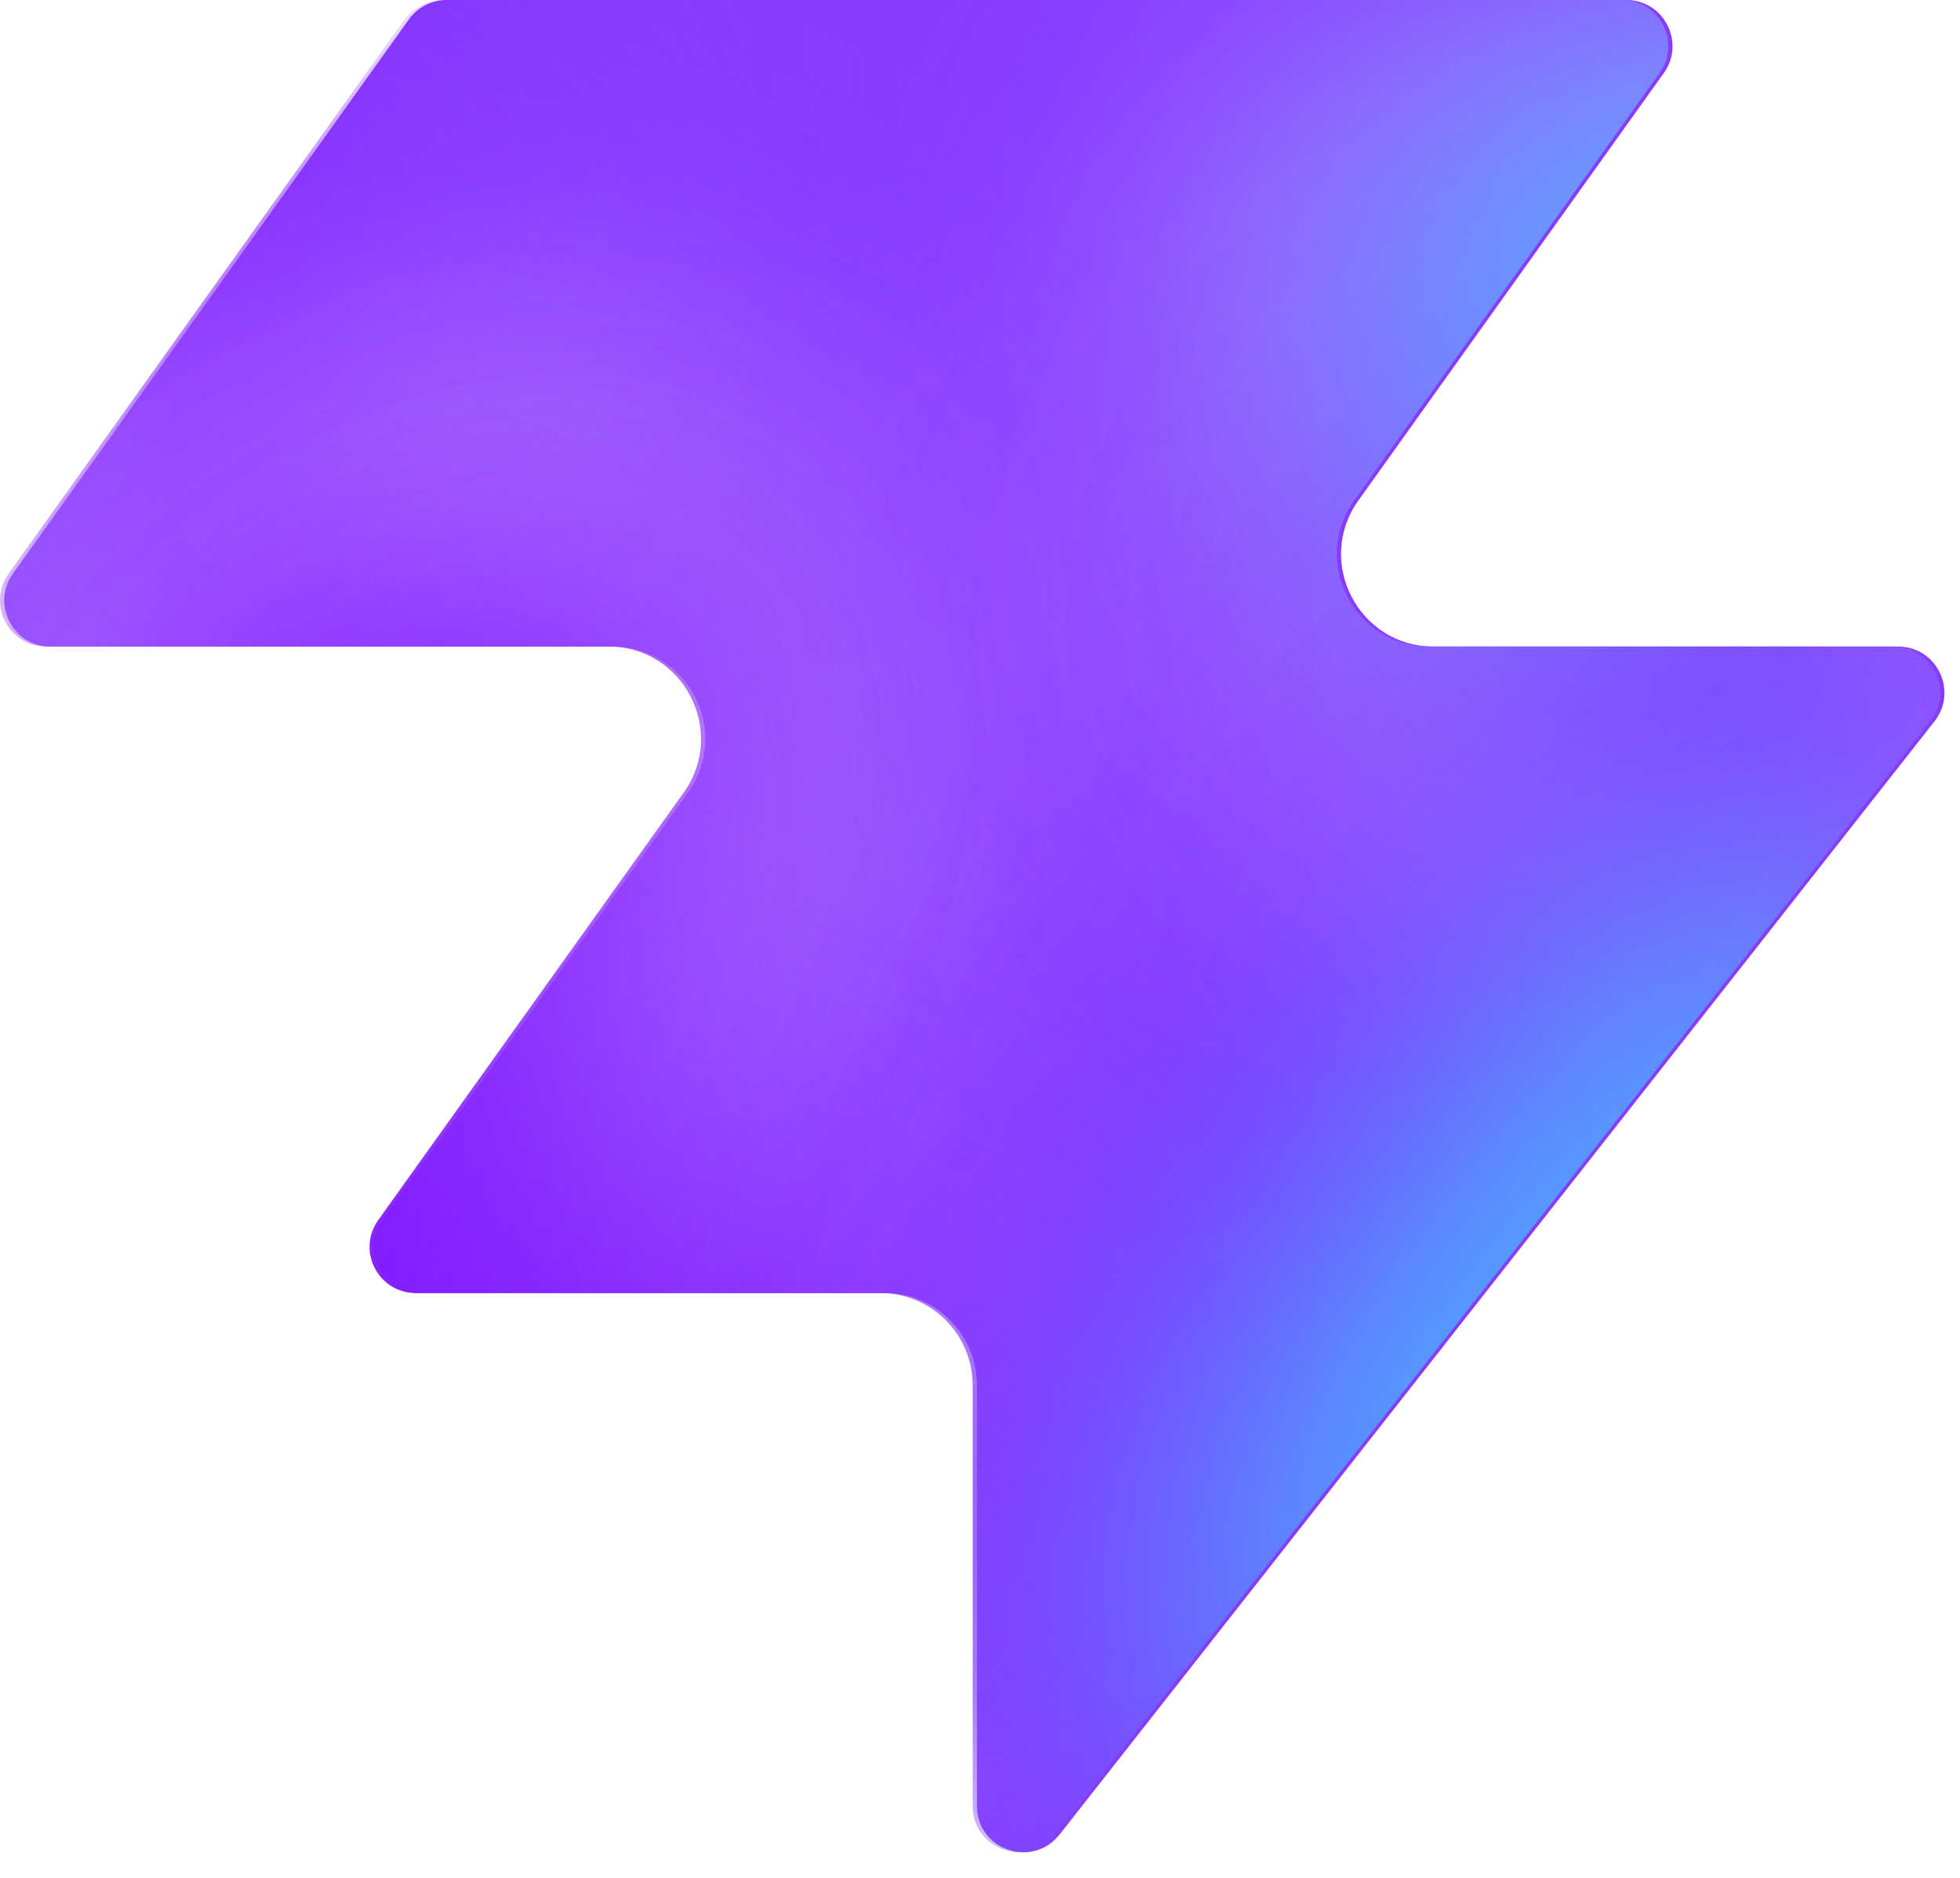
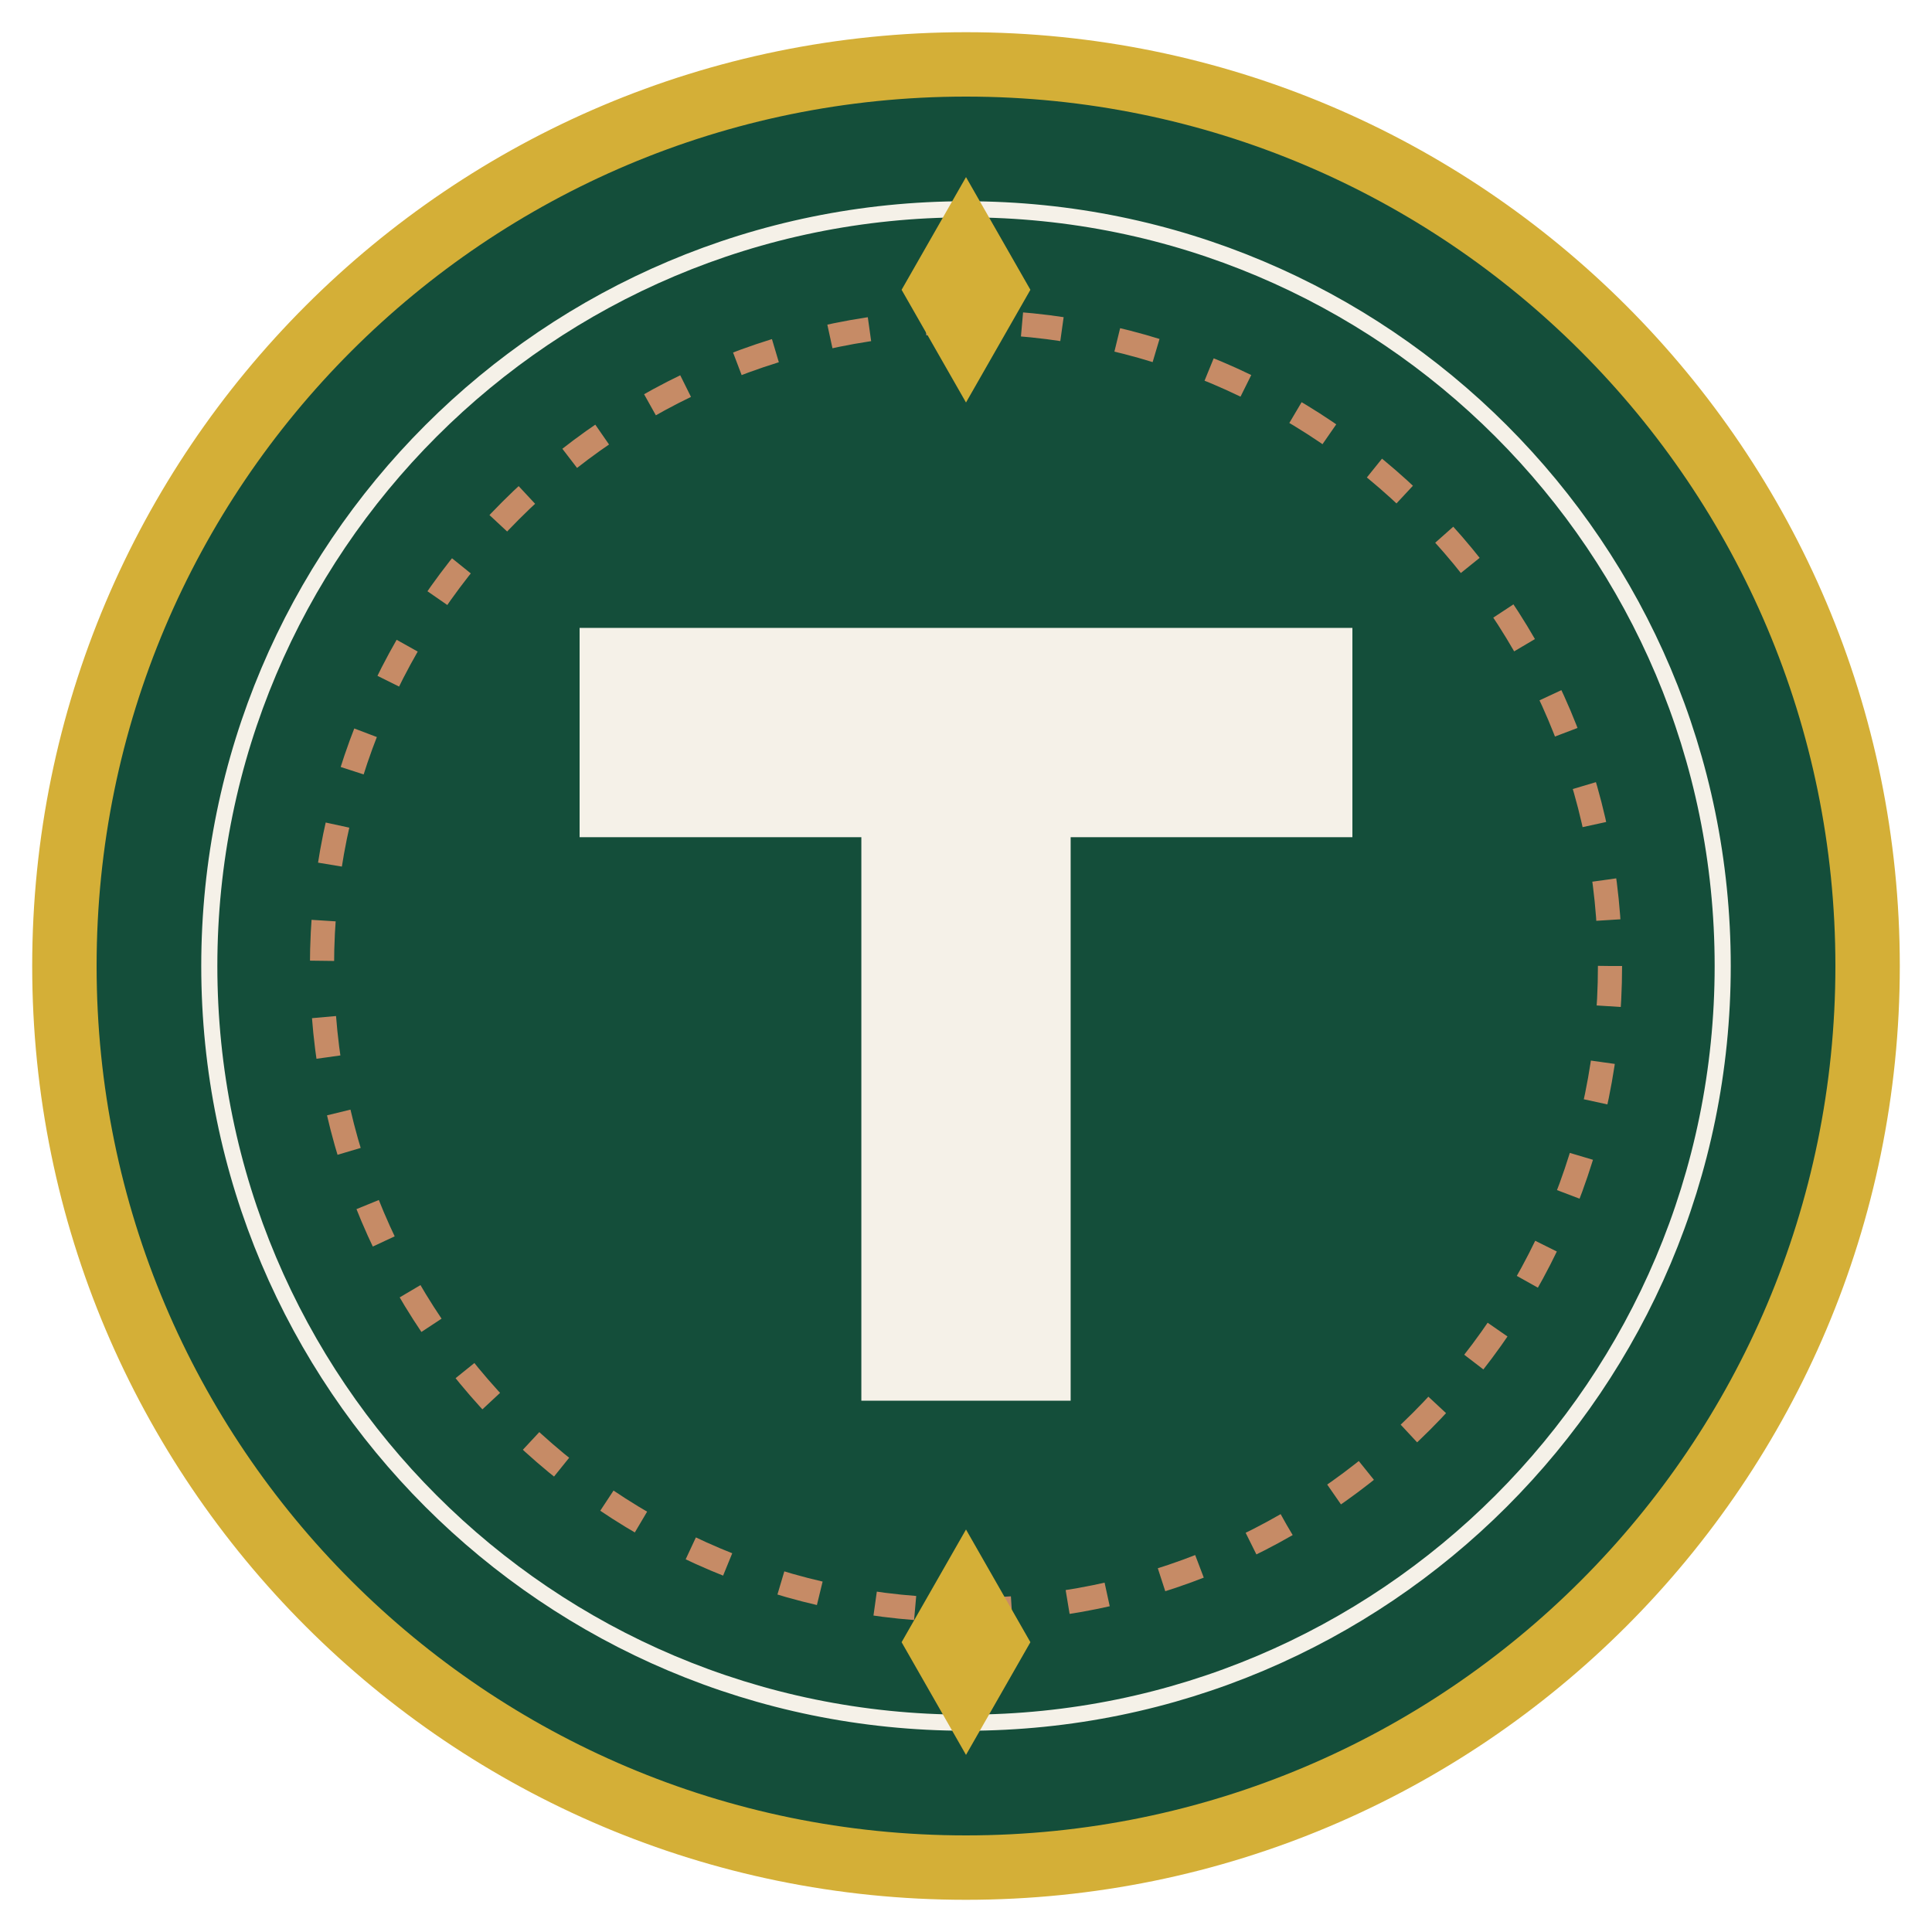
- <svg xmlns="http://www.w3.org/2000/svg" width="48" height="46" fill="none" viewBox="0 0 48 46">
-   <path fill="#863bff" d="M25.946 44.938c-.664.845-2.021.375-2.021-.698V33.937a2.26 2.26 0 0 0-2.262-2.262H10.287c-.92 0-1.456-1.04-.92-1.788l7.48-10.471c1.07-1.497 0-3.578-1.842-3.578H1.237c-.92 0-1.456-1.04-.92-1.788L10.013.474c.214-.297.556-.474.92-.474h28.894c.92 0 1.456 1.04.92 1.788l-7.48 10.471c-1.07 1.498 0 3.579 1.842 3.579h11.377c.943 0 1.473 1.088.89 1.83L25.947 44.94z" style="fill:#863bff;fill:color(display-p3 .525 .23 1);fill-opacity:1" />
-   <mask id="a" width="48" height="46" x="0" y="0" maskUnits="userSpaceOnUse" style="mask-type:alpha">
-     <path fill="#000" d="M25.842 44.938c-.664.844-2.021.375-2.021-.698V33.937a2.26 2.26 0 0 0-2.262-2.262H10.183c-.92 0-1.456-1.04-.92-1.788l7.48-10.471c1.07-1.498 0-3.579-1.842-3.579H1.133c-.92 0-1.456-1.04-.92-1.787L9.91.473c.214-.297.556-.474.92-.474h28.894c.92 0 1.456 1.04.92 1.788l-7.48 10.471c-1.07 1.498 0 3.578 1.842 3.578h11.377c.943 0 1.473 1.088.89 1.832L25.843 44.94z" style="fill:#000;fill-opacity:1" />
-   </mask>
-   <g mask="url(#a)">
-     <g filter="url(#b)">
-       <ellipse cx="5.508" cy="14.704" fill="#ede6ff" rx="5.508" ry="14.704" style="fill:#ede6ff;fill:color(display-p3 .927 .903 1);fill-opacity:1" transform="matrix(.00324 1 1 -.00324 -4.47 31.516)" />
-     </g>
-     <g filter="url(#c)">
-       <ellipse cx="10.399" cy="29.851" fill="#ede6ff" rx="10.399" ry="29.851" style="fill:#ede6ff;fill:color(display-p3 .927 .903 1);fill-opacity:1" transform="matrix(.00324 1 1 -.00324 -39.328 7.883)" />
-     </g>
-     <g filter="url(#d)">
-       <ellipse cx="5.508" cy="30.487" fill="#7e14ff" rx="5.508" ry="30.487" style="fill:#7e14ff;fill:color(display-p3 .492 .077 1);fill-opacity:1" transform="rotate(89.814 -25.913 -14.639)scale(1 -1)" />
-     </g>
-     <g filter="url(#e)">
-       <ellipse cx="5.508" cy="30.599" fill="#7e14ff" rx="5.508" ry="30.599" style="fill:#7e14ff;fill:color(display-p3 .492 .077 1);fill-opacity:1" transform="rotate(89.814 -32.644 -3.334)scale(1 -1)" />
-     </g>
-     <g filter="url(#f)">
-       <ellipse cx="5.508" cy="30.599" fill="#7e14ff" rx="5.508" ry="30.599" style="fill:#7e14ff;fill:color(display-p3 .492 .077 1);fill-opacity:1" transform="matrix(.00324 1 1 -.00324 -34.34 30.47)" />
-     </g>
-     <g filter="url(#g)">
-       <ellipse cx="14.072" cy="22.078" fill="#ede6ff" rx="14.072" ry="22.078" style="fill:#ede6ff;fill:color(display-p3 .927 .903 1);fill-opacity:1" transform="rotate(93.35 24.506 48.493)scale(-1 1)" />
-     </g>
-     <g filter="url(#h)">
-       <ellipse cx="3.47" cy="21.501" fill="#7e14ff" rx="3.47" ry="21.501" style="fill:#7e14ff;fill:color(display-p3 .492 .077 1);fill-opacity:1" transform="rotate(89.009 28.708 47.59)scale(-1 1)" />
-     </g>
-     <g filter="url(#i)">
-       <ellipse cx="3.47" cy="21.501" fill="#7e14ff" rx="3.47" ry="21.501" style="fill:#7e14ff;fill:color(display-p3 .492 .077 1);fill-opacity:1" transform="rotate(89.009 28.708 47.59)scale(-1 1)" />
-     </g>
-     <g filter="url(#j)">
-       <ellipse cx=".387" cy="8.972" fill="#7e14ff" rx="4.407" ry="29.108" style="fill:#7e14ff;fill:color(display-p3 .492 .077 1);fill-opacity:1" transform="rotate(39.51 .387 8.972)" />
-     </g>
-     <g filter="url(#k)">
-       <ellipse cx="47.523" cy="-6.092" fill="#7e14ff" rx="4.407" ry="29.108" style="fill:#7e14ff;fill:color(display-p3 .492 .077 1);fill-opacity:1" transform="rotate(37.892 47.523 -6.092)" />
-     </g>
-     <g filter="url(#l)">
-       <ellipse cx="41.412" cy="6.333" fill="#47bfff" rx="5.971" ry="9.665" style="fill:#47bfff;fill:color(display-p3 .28 .748 1);fill-opacity:1" transform="rotate(37.892 41.412 6.333)" />
-     </g>
-     <g filter="url(#m)">
-       <ellipse cx="-1.879" cy="38.332" fill="#7e14ff" rx="4.407" ry="29.108" style="fill:#7e14ff;fill:color(display-p3 .492 .077 1);fill-opacity:1" transform="rotate(37.892 -1.88 38.332)" />
-     </g>
-     <g filter="url(#n)">
-       <ellipse cx="-1.879" cy="38.332" fill="#7e14ff" rx="4.407" ry="29.108" style="fill:#7e14ff;fill:color(display-p3 .492 .077 1);fill-opacity:1" transform="rotate(37.892 -1.88 38.332)" />
-     </g>
-     <g filter="url(#o)">
-       <ellipse cx="35.651" cy="29.907" fill="#7e14ff" rx="4.407" ry="29.108" style="fill:#7e14ff;fill:color(display-p3 .492 .077 1);fill-opacity:1" transform="rotate(37.892 35.651 29.907)" />
-     </g>
-     <g filter="url(#p)">
-       <ellipse cx="38.418" cy="32.4" fill="#47bfff" rx="5.971" ry="15.297" style="fill:#47bfff;fill:color(display-p3 .28 .748 1);fill-opacity:1" transform="rotate(37.892 38.418 32.4)" />
-     </g>
-   </g>
-   <defs>
-     <filter id="b" width="60.045" height="41.654" x="-19.77" y="16.149" color-interpolation-filters="sRGB" filterUnits="userSpaceOnUse">
-       <feFlood flood-opacity="0" result="BackgroundImageFix" />
-       <feBlend in="SourceGraphic" in2="BackgroundImageFix" result="shape" />
-       <feGaussianBlur result="effect1_foregroundBlur_2002_17158" stdDeviation="7.659" />
-     </filter>
-     <filter id="c" width="90.34" height="51.437" x="-54.613" y="-7.533" color-interpolation-filters="sRGB" filterUnits="userSpaceOnUse">
-       <feFlood flood-opacity="0" result="BackgroundImageFix" />
-       <feBlend in="SourceGraphic" in2="BackgroundImageFix" result="shape" />
-       <feGaussianBlur result="effect1_foregroundBlur_2002_17158" stdDeviation="7.659" />
-     </filter>
-     <filter id="d" width="79.355" height="29.4" x="-49.64" y="2.03" color-interpolation-filters="sRGB" filterUnits="userSpaceOnUse">
-       <feFlood flood-opacity="0" result="BackgroundImageFix" />
-       <feBlend in="SourceGraphic" in2="BackgroundImageFix" result="shape" />
-       <feGaussianBlur result="effect1_foregroundBlur_2002_17158" stdDeviation="4.596" />
-     </filter>
-     <filter id="e" width="79.579" height="29.4" x="-45.045" y="20.029" color-interpolation-filters="sRGB" filterUnits="userSpaceOnUse">
-       <feFlood flood-opacity="0" result="BackgroundImageFix" />
-       <feBlend in="SourceGraphic" in2="BackgroundImageFix" result="shape" />
-       <feGaussianBlur result="effect1_foregroundBlur_2002_17158" stdDeviation="4.596" />
-     </filter>
-     <filter id="f" width="79.579" height="29.4" x="-43.513" y="21.178" color-interpolation-filters="sRGB" filterUnits="userSpaceOnUse">
-       <feFlood flood-opacity="0" result="BackgroundImageFix" />
-       <feBlend in="SourceGraphic" in2="BackgroundImageFix" result="shape" />
-       <feGaussianBlur result="effect1_foregroundBlur_2002_17158" stdDeviation="4.596" />
-     </filter>
-     <filter id="g" width="74.749" height="58.852" x="15.756" y="-17.901" color-interpolation-filters="sRGB" filterUnits="userSpaceOnUse">
-       <feFlood flood-opacity="0" result="BackgroundImageFix" />
-       <feBlend in="SourceGraphic" in2="BackgroundImageFix" result="shape" />
-       <feGaussianBlur result="effect1_foregroundBlur_2002_17158" stdDeviation="7.659" />
-     </filter>
-     <filter id="h" width="61.377" height="25.362" x="23.548" y="2.284" color-interpolation-filters="sRGB" filterUnits="userSpaceOnUse">
-       <feFlood flood-opacity="0" result="BackgroundImageFix" />
-       <feBlend in="SourceGraphic" in2="BackgroundImageFix" result="shape" />
-       <feGaussianBlur result="effect1_foregroundBlur_2002_17158" stdDeviation="4.596" />
-     </filter>
-     <filter id="i" width="61.377" height="25.362" x="23.548" y="2.284" color-interpolation-filters="sRGB" filterUnits="userSpaceOnUse">
-       <feFlood flood-opacity="0" result="BackgroundImageFix" />
-       <feBlend in="SourceGraphic" in2="BackgroundImageFix" result="shape" />
-       <feGaussianBlur result="effect1_foregroundBlur_2002_17158" stdDeviation="4.596" />
-     </filter>
-     <filter id="j" width="56.045" height="63.649" x="-27.636" y="-22.853" color-interpolation-filters="sRGB" filterUnits="userSpaceOnUse">
-       <feFlood flood-opacity="0" result="BackgroundImageFix" />
-       <feBlend in="SourceGraphic" in2="BackgroundImageFix" result="shape" />
-       <feGaussianBlur result="effect1_foregroundBlur_2002_17158" stdDeviation="4.596" />
-     </filter>
-     <filter id="k" width="54.814" height="64.646" x="20.116" y="-38.415" color-interpolation-filters="sRGB" filterUnits="userSpaceOnUse">
-       <feFlood flood-opacity="0" result="BackgroundImageFix" />
-       <feBlend in="SourceGraphic" in2="BackgroundImageFix" result="shape" />
-       <feGaussianBlur result="effect1_foregroundBlur_2002_17158" stdDeviation="4.596" />
-     </filter>
-     <filter id="l" width="33.541" height="35.313" x="24.641" y="-11.323" color-interpolation-filters="sRGB" filterUnits="userSpaceOnUse">
-       <feFlood flood-opacity="0" result="BackgroundImageFix" />
-       <feBlend in="SourceGraphic" in2="BackgroundImageFix" result="shape" />
-       <feGaussianBlur result="effect1_foregroundBlur_2002_17158" stdDeviation="4.596" />
-     </filter>
-     <filter id="m" width="54.814" height="64.646" x="-29.286" y="6.009" color-interpolation-filters="sRGB" filterUnits="userSpaceOnUse">
-       <feFlood flood-opacity="0" result="BackgroundImageFix" />
-       <feBlend in="SourceGraphic" in2="BackgroundImageFix" result="shape" />
-       <feGaussianBlur result="effect1_foregroundBlur_2002_17158" stdDeviation="4.596" />
-     </filter>
-     <filter id="n" width="54.814" height="64.646" x="-29.286" y="6.009" color-interpolation-filters="sRGB" filterUnits="userSpaceOnUse">
-       <feFlood flood-opacity="0" result="BackgroundImageFix" />
-       <feBlend in="SourceGraphic" in2="BackgroundImageFix" result="shape" />
-       <feGaussianBlur result="effect1_foregroundBlur_2002_17158" stdDeviation="4.596" />
-     </filter>
-     <filter id="o" width="54.814" height="64.646" x="8.244" y="-2.416" color-interpolation-filters="sRGB" filterUnits="userSpaceOnUse">
-       <feFlood flood-opacity="0" result="BackgroundImageFix" />
-       <feBlend in="SourceGraphic" in2="BackgroundImageFix" result="shape" />
-       <feGaussianBlur result="effect1_foregroundBlur_2002_17158" stdDeviation="4.596" />
-     </filter>
-     <filter id="p" width="39.409" height="43.623" x="18.713" y="10.588" color-interpolation-filters="sRGB" filterUnits="userSpaceOnUse">
-       <feFlood flood-opacity="0" result="BackgroundImageFix" />
-       <feBlend in="SourceGraphic" in2="BackgroundImageFix" result="shape" />
-       <feGaussianBlur result="effect1_foregroundBlur_2002_17158" stdDeviation="4.596" />
-     </filter>
-   </defs>
+ <svg xmlns="http://www.w3.org/2000/svg" viewBox="0 0 240 240">
+   <circle cx="120" cy="120" r="112" fill="#144e3a" stroke="#d4af37" stroke-width="8" />
+   <circle cx="120" cy="120" r="94" fill="none" stroke="#f5f1e8" stroke-width="2" />
+   <circle cx="120" cy="120" r="80" fill="none" stroke="#c68b66" stroke-width="3" stroke-dasharray="5 7" />
+   <path d="M120 22l8 14-8 14-8-14zM120 190l8 14-8 14-8-14z" fill="#d4af37" />
+   <path d="M72 78h96v26h-35v70h-26v-70H72z" fill="#f5f1e8" />
</svg>
